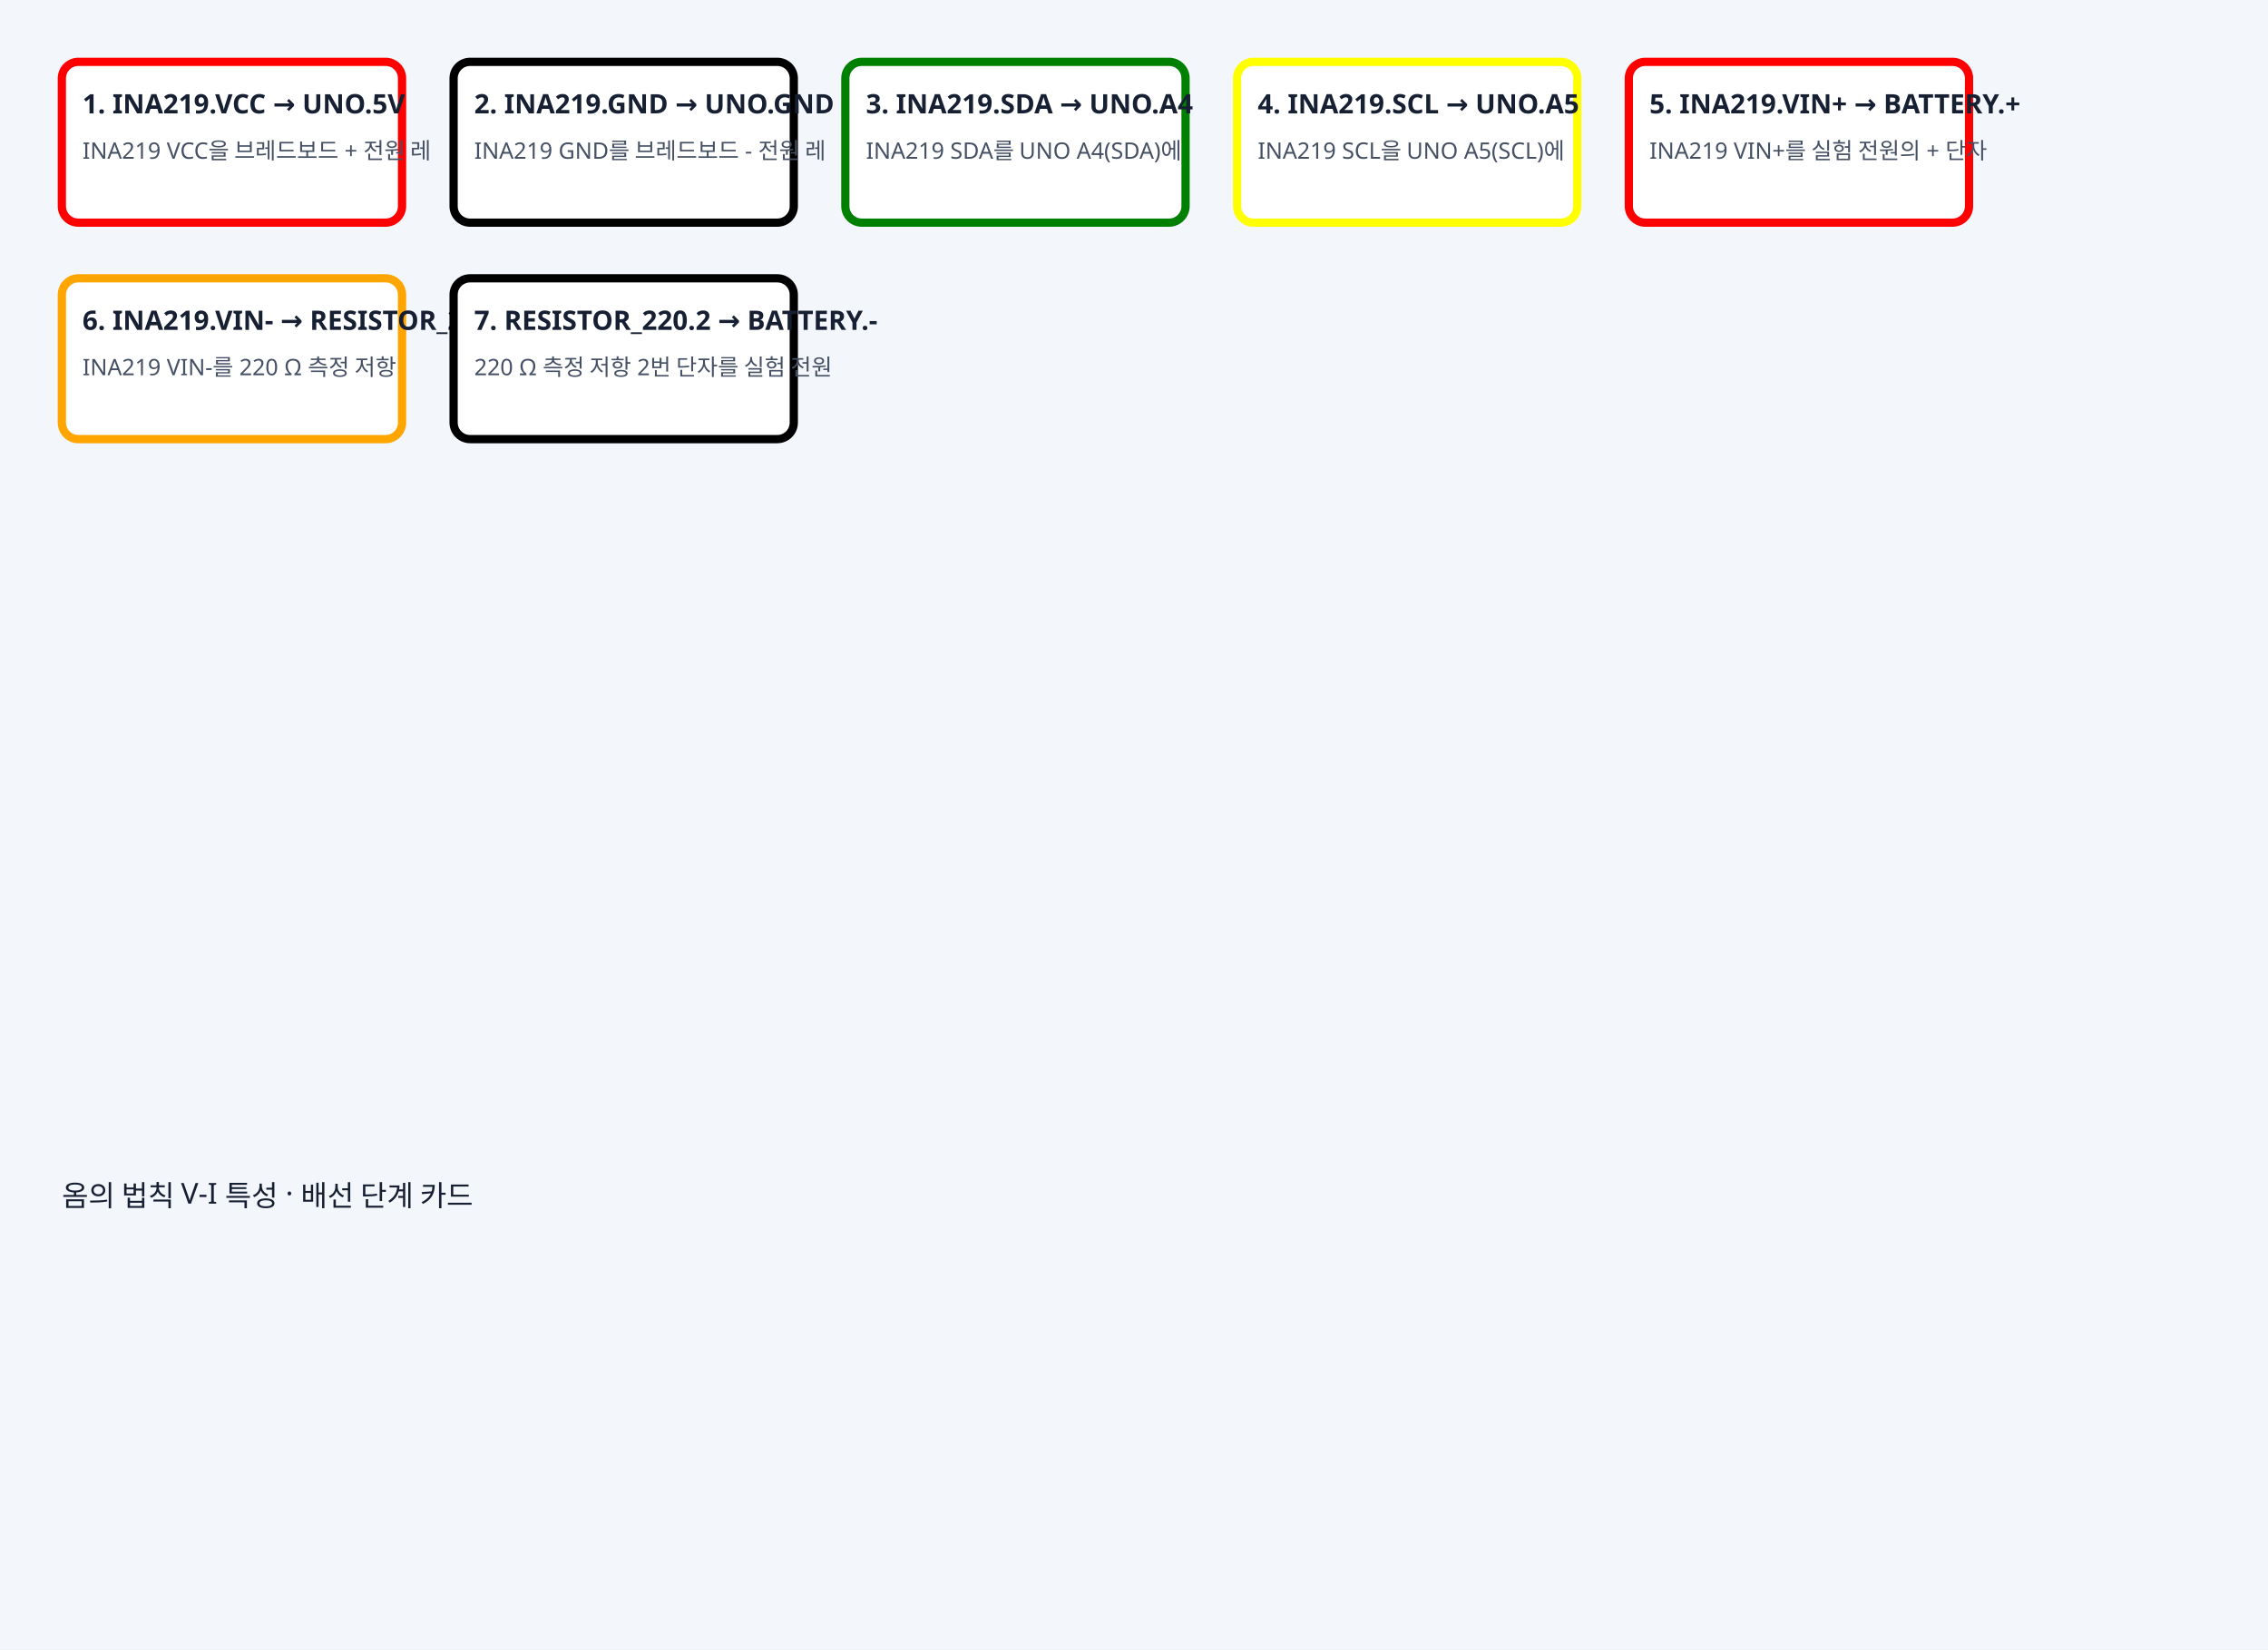
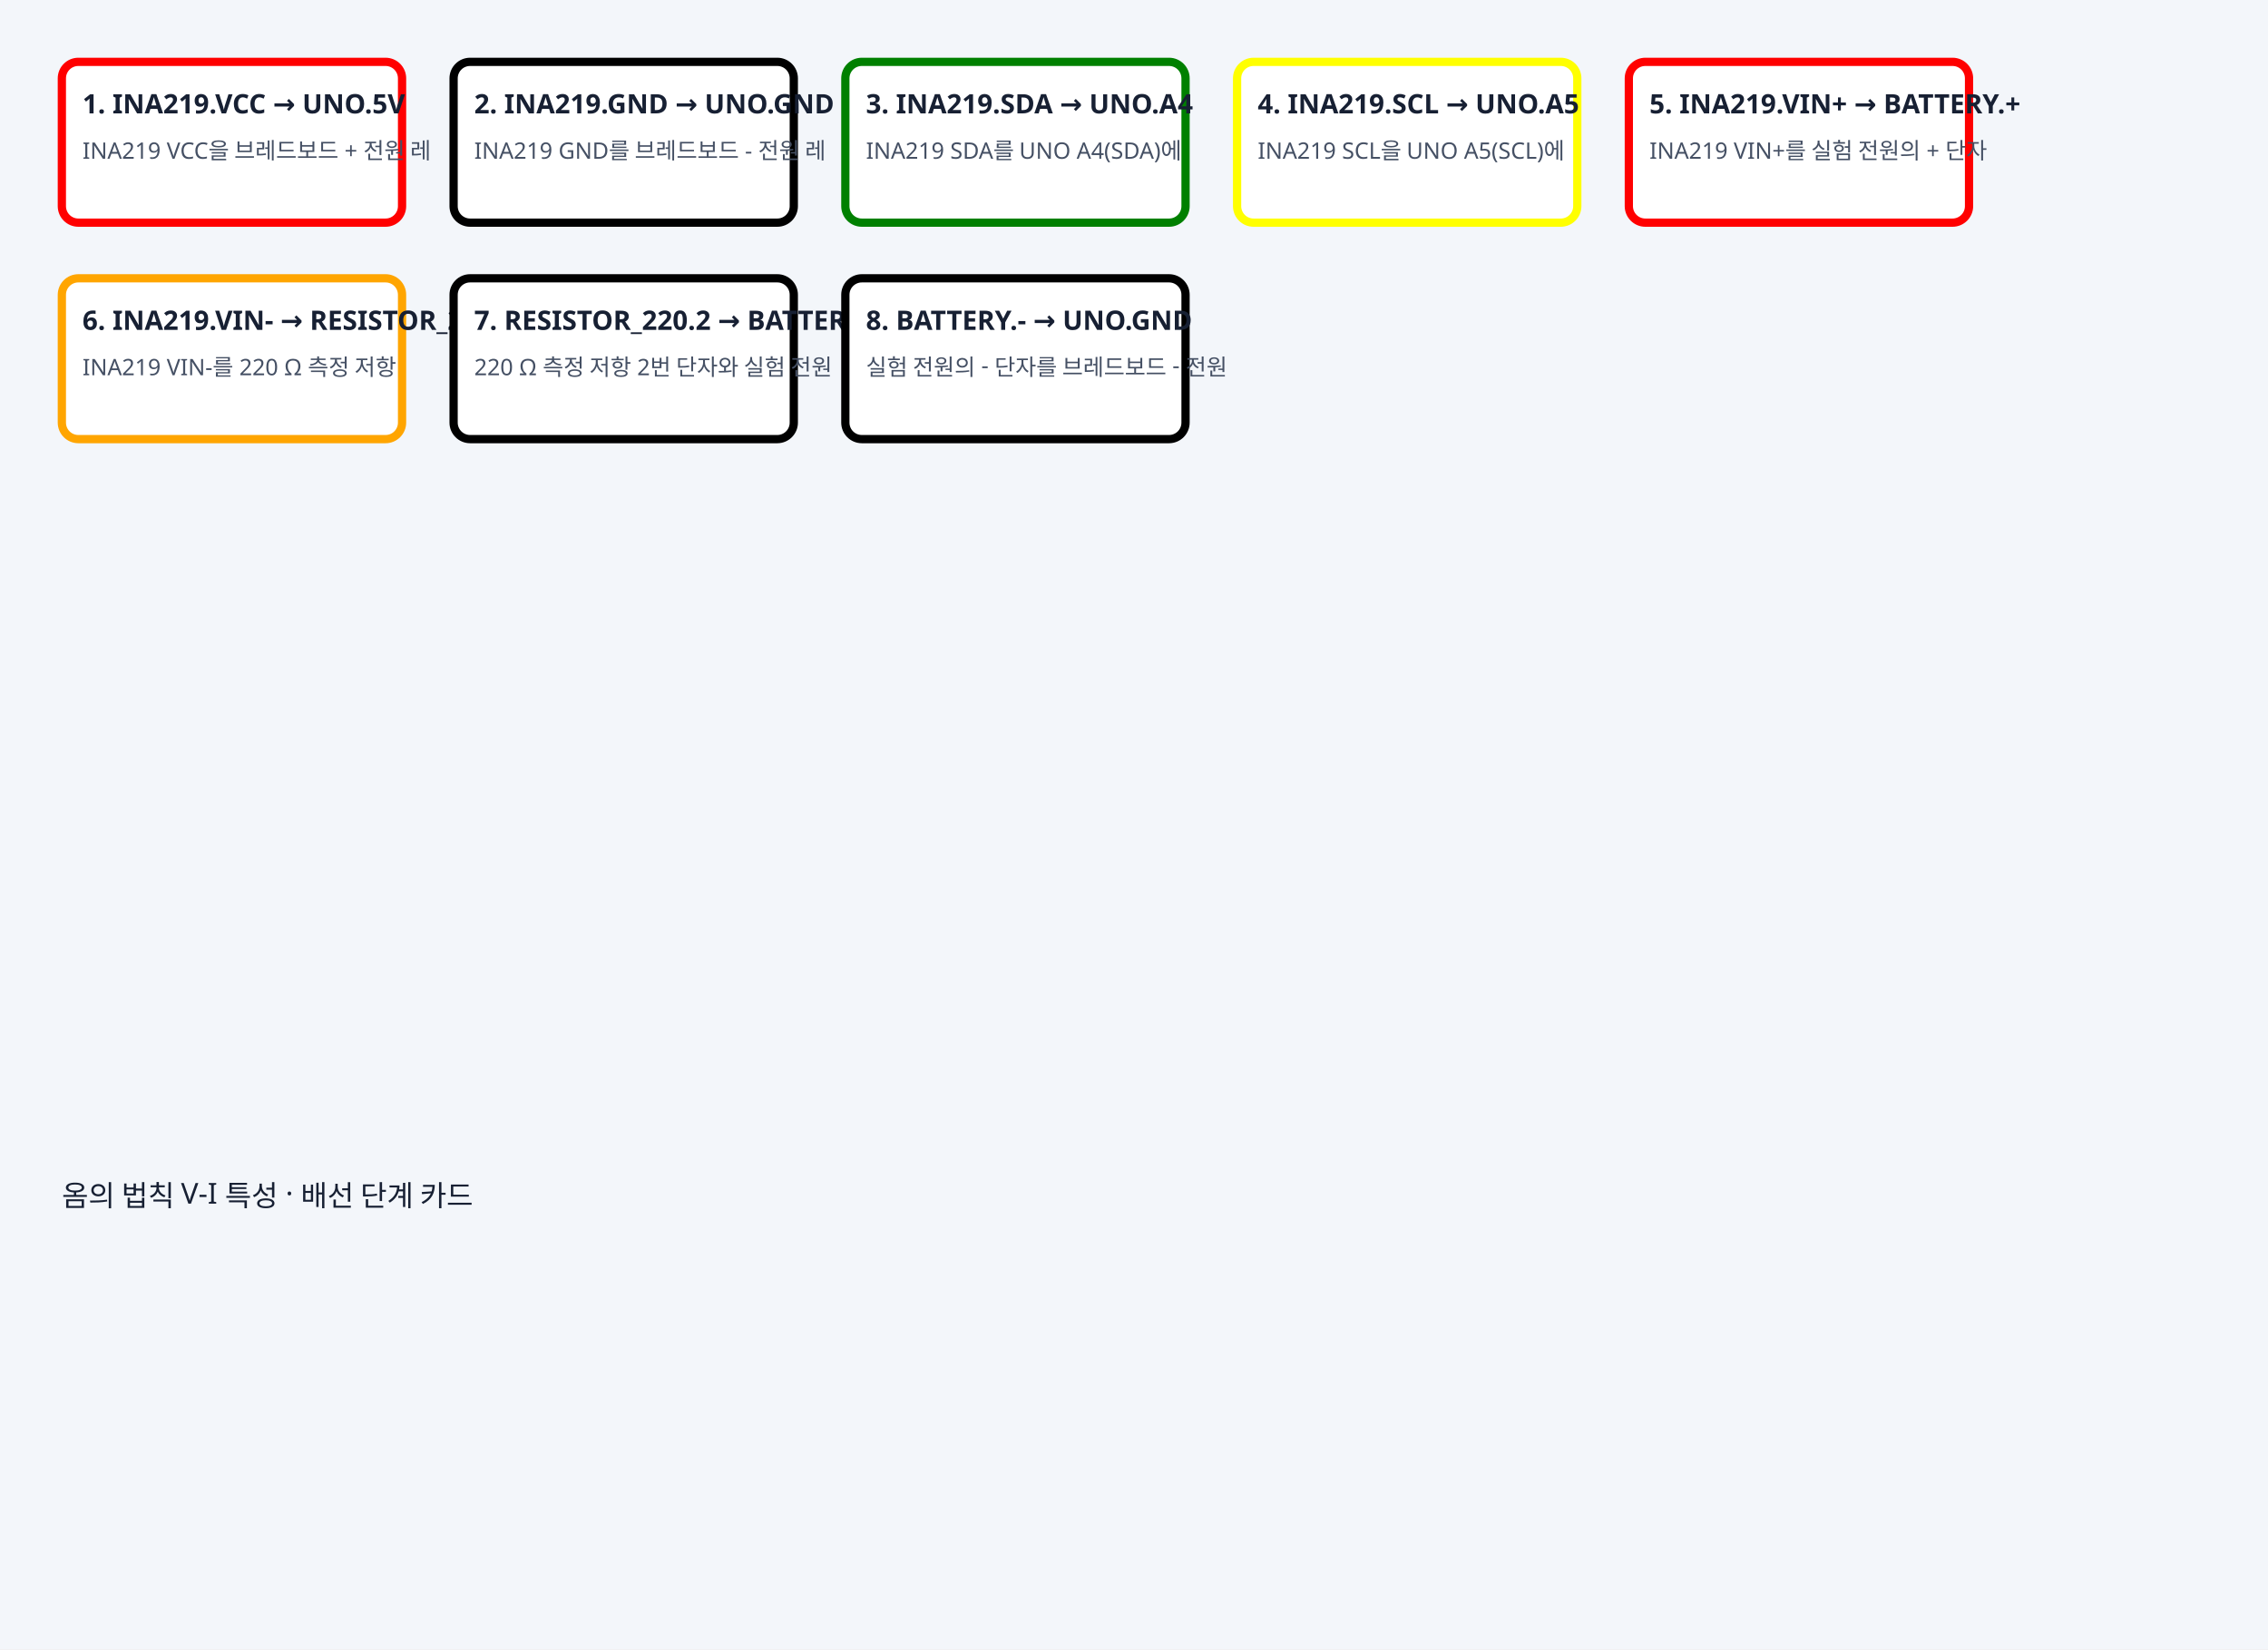
<svg xmlns="http://www.w3.org/2000/svg" width="1100" height="800" viewBox="0 0 1100 800">
  <rect width="100%" height="100%" fill="#f3f6fa" />
  <text x="30" y="585" font-family="sans-serif" font-size="14" fill="#172033">옴의 법칙 V-I 특성 · 배선 단계 카드</text>
  <g>
    <rect x="30" y="30" width="165" height="78" rx="8" fill="#ffffff" stroke="red" stroke-width="4" />
    <text x="40" y="55" font-family="sans-serif" font-size="13" font-weight="700" fill="#172033">1. INA219.VCC → UNO.5V</text>
    <text x="40" y="77" font-family="sans-serif" font-size="11" fill="#455064">INA219 VCC을 브레드보드 + 전원 레</text>
  </g>
  <g>
    <rect x="220" y="30" width="165" height="78" rx="8" fill="#ffffff" stroke="black" stroke-width="4" />
    <text x="230" y="55" font-family="sans-serif" font-size="13" font-weight="700" fill="#172033">2. INA219.GND → UNO.GND</text>
    <text x="230" y="77" font-family="sans-serif" font-size="11" fill="#455064">INA219 GND를 브레드보드 - 전원 레</text>
  </g>
  <g>
    <rect x="410" y="30" width="165" height="78" rx="8" fill="#ffffff" stroke="green" stroke-width="4" />
    <text x="420" y="55" font-family="sans-serif" font-size="13" font-weight="700" fill="#172033">3. INA219.SDA → UNO.A4</text>
    <text x="420" y="77" font-family="sans-serif" font-size="11" fill="#455064">INA219 SDA를 UNO A4(SDA)에</text>
  </g>
  <g>
    <rect x="600" y="30" width="165" height="78" rx="8" fill="#ffffff" stroke="yellow" stroke-width="4" />
    <text x="610" y="55" font-family="sans-serif" font-size="13" font-weight="700" fill="#172033">4. INA219.SCL → UNO.A5</text>
    <text x="610" y="77" font-family="sans-serif" font-size="11" fill="#455064">INA219 SCL을 UNO A5(SCL)에</text>
  </g>
  <g>
    <rect x="790" y="30" width="165" height="78" rx="8" fill="#ffffff" stroke="red" stroke-width="4" />
    <text x="800" y="55" font-family="sans-serif" font-size="13" font-weight="700" fill="#172033">5. INA219.VIN+ → BATTERY.+</text>
    <text x="800" y="77" font-family="sans-serif" font-size="11" fill="#455064">INA219 VIN+를 실험 전원의 + 단자</text>
  </g>
  <g>
    <rect x="30" y="135" width="165" height="78" rx="8" fill="#ffffff" stroke="orange" stroke-width="4" />
    <text x="40" y="160" font-family="sans-serif" font-size="13" font-weight="700" fill="#172033">6. INA219.VIN- → RESISTOR_220.1</text>
    <text x="40" y="182" font-family="sans-serif" font-size="11" fill="#455064">INA219 VIN-를 220 Ω 측정 저항</text>
  </g>
  <g>
    <rect x="220" y="135" width="165" height="78" rx="8" fill="#ffffff" stroke="black" stroke-width="4" />
    <text x="230" y="160" font-family="sans-serif" font-size="13" font-weight="700" fill="#172033">7. RESISTOR_220.2 → BATTERY.-</text>
-     <text x="230" y="182" font-family="sans-serif" font-size="11" fill="#455064">220 Ω 측정 저항 2번 단자를 실험 전원</text>
+     <text x="230" y="182" font-family="sans-serif" font-size="11" fill="#455064">220 Ω 측정 저항 2번 단자와 실험 전원</text>
+   </g>
+   <g>
+     <rect x="410" y="135" width="165" height="78" rx="8" fill="#ffffff" stroke="black" stroke-width="4" />
+     <text x="420" y="160" font-family="sans-serif" font-size="13" font-weight="700" fill="#172033">8. BATTERY.- → UNO.GND</text>
+     <text x="420" y="182" font-family="sans-serif" font-size="11" fill="#455064">실험 전원의 - 단자를 브레드보드 - 전원 </text>
  </g>
</svg>
